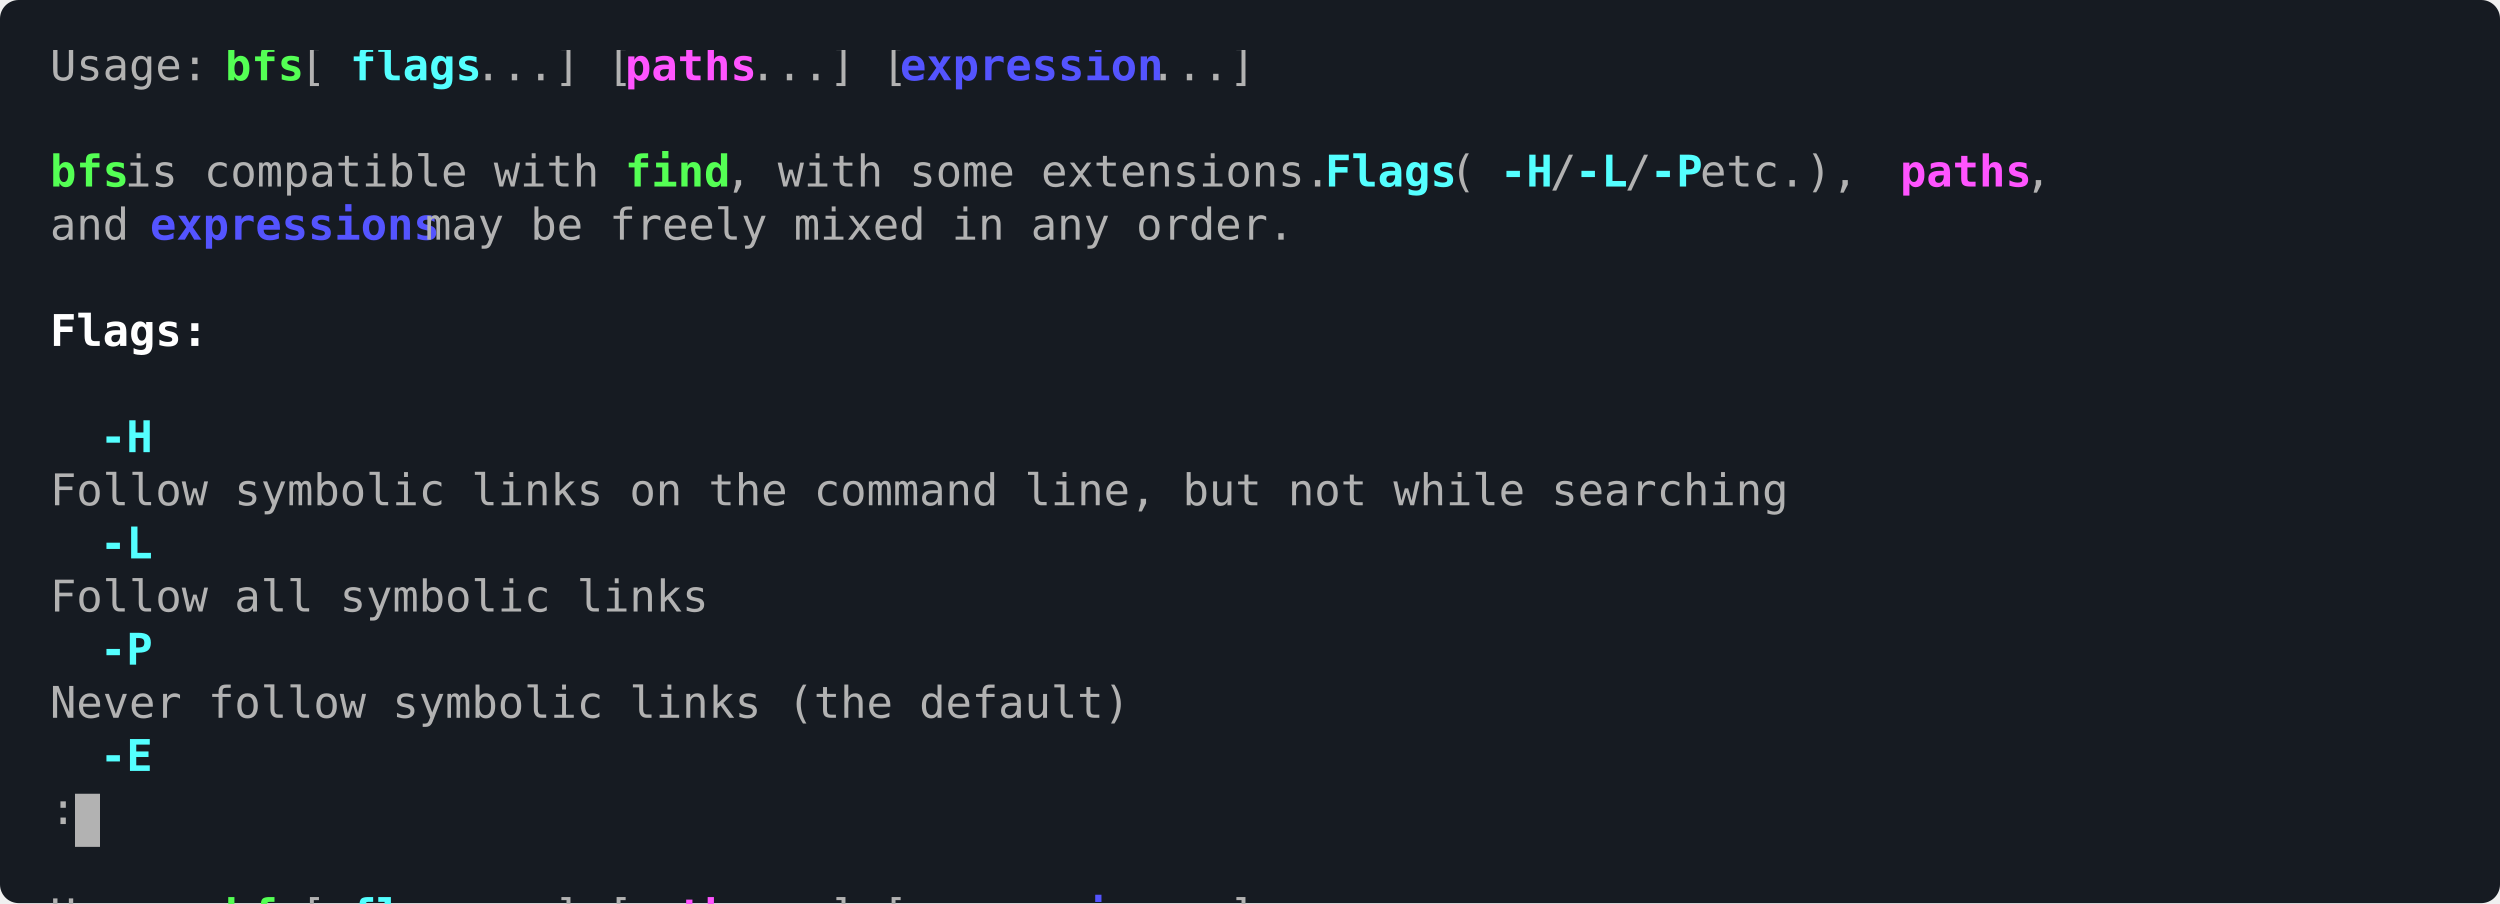
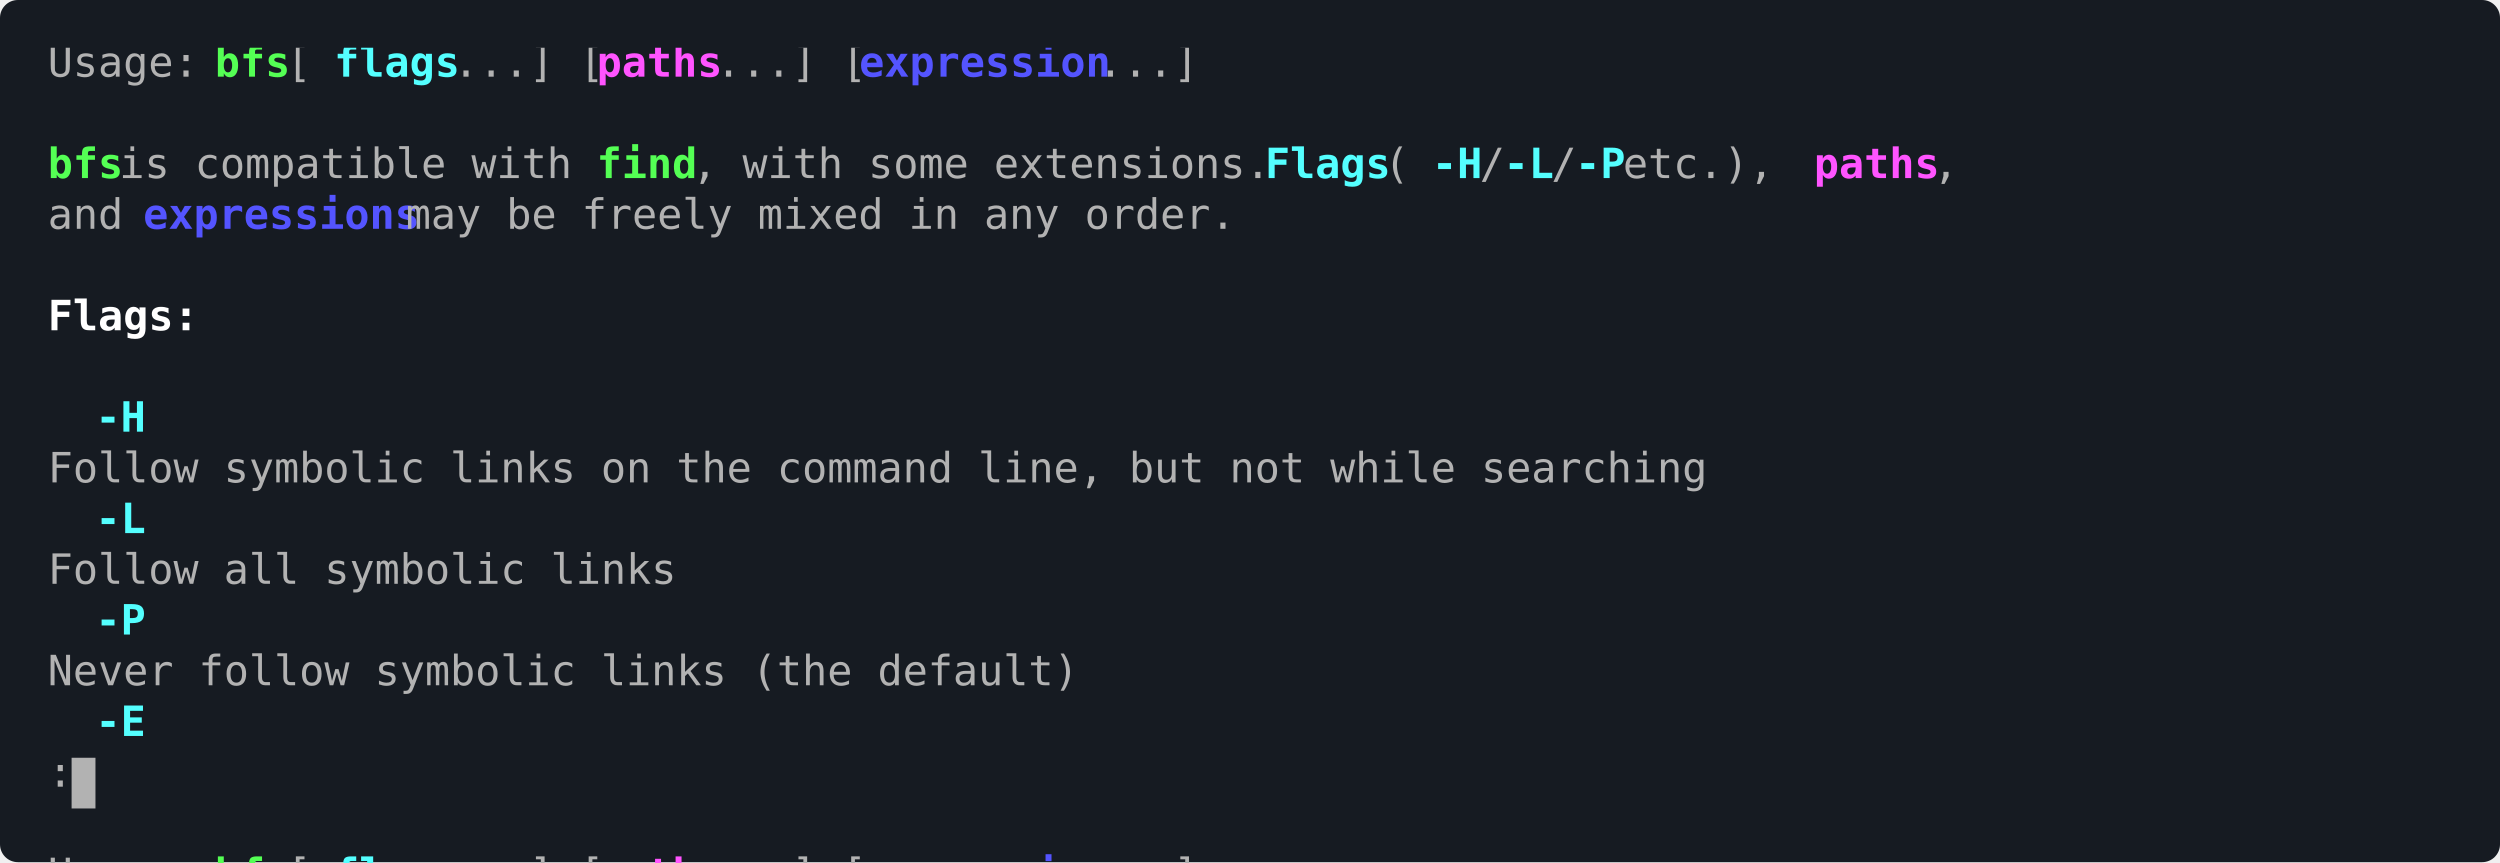
- <svg xmlns="http://www.w3.org/2000/svg" xmlns:ns1="https://github.com/nbedos/termtosvg" xmlns:xlink="http://www.w3.org/1999/xlink" id="terminal" baseProfile="full" viewBox="0 0 800 289" width="800" version="1.1">
+ <svg xmlns="http://www.w3.org/2000/svg" xmlns:ns1="https://github.com/nbedos/termtosvg" xmlns:xlink="http://www.w3.org/1999/xlink" id="terminal" baseProfile="full" viewBox="0 0 838 289" width="838" version="1.1">
  <defs>
    <ns1:template_settings>
      <ns1:screen_geometry columns="96" rows="15" />
      <ns1:animation type="css" />
    </ns1:template_settings>
    <style type="text/css" id="generated-style">#screen {
                font-family: 'DejaVu Sans Mono', monospace;
                font-style: normal;
                font-size: 14px;
            }

        text {
            dominant-baseline: text-before-edge;
            white-space: pre;
        }
    
            :root {
                --animation-duration: 18000ms;
            }

            @keyframes roll {
                0.000%{transform:translateY(0px)}
22.222%{transform:translateY(-272px)}
23.333%{transform:translateY(-544px)}
23.889%{transform:translateY(-816px)}
24.444%{transform:translateY(-1088px)}
27.222%{transform:translateY(-1360px)}
49.444%{transform:translateY(-1632px)}
50.000%{transform:translateY(-1904px)}
50.556%{transform:translateY(-2176px)}
51.111%{transform:translateY(-2448px)}
52.222%{transform:translateY(-2720px)}
52.778%{transform:translateY(-2992px)}
53.333%{transform:translateY(-3264px)}
53.889%{transform:translateY(-3536px)}
54.444%{transform:translateY(-3808px)}
55.556%{transform:translateY(-4080px)}
56.111%{transform:translateY(-4352px)}
56.667%{transform:translateY(-4624px)}
57.222%{transform:translateY(-4896px)}
57.778%{transform:translateY(-5168px)}
58.333%{transform:translateY(-5440px)}
58.889%{transform:translateY(-5712px)}
59.444%{transform:translateY(-5984px)}
60.556%{transform:translateY(-6256px)}
61.111%{transform:translateY(-6528px)}
61.667%{transform:translateY(-6800px)}
64.444%{transform:translateY(-7072px)}
86.667%{transform:translateY(-7344px)}
87.222%{transform:translateY(-7616px)}
87.778%{transform:translateY(-7888px)}
88.333%{transform:translateY(-8160px)}
89.444%{transform:translateY(-8432px)}
90.000%{transform:translateY(-8704px)}
91.111%{transform:translateY(-8976px)}
91.667%{transform:translateY(-9248px)}
94.444%{transform:translateY(-9520px)}
100.000%{transform:translateY(-9520px)}
            }

            #screen_view {
                animation-duration: 18000ms;
                animation-iteration-count:infinite;
                animation-name:roll;
                animation-timing-function: steps(1,end);
                animation-fill-mode: forwards;
            }
        
        </style>
    <style type="text/css" id="user-style">
            .foreground { fill: #b2b2b2; }
            .background { fill: #161b22; }
            .color0 { fill: #181818; }
            .color1 { fill: #b21818; }
            .color2 { fill: #18b218; }
            .color3 { fill: #b26818; }
            .color4 { fill: #1818b2; }
            .color5 { fill: #b218b2; }
            .color6 { fill: #18b2b2; }
            .color7 { fill: #b2b2b2; }
            .color8 { fill: #686868; }
            .color9 { fill: #ff5454; }
            .color10 { fill: #54ff54; }
            .color11 { fill: #ffff54; }
            .color12 { fill: #5454ff; }
            .color13 { fill: #ff54ff; }
            .color14 { fill: #54ffff; }
            .color15 { fill: #ffffff; }
        </style>
  </defs>
  <rect x="0" y="0" rx="6" width="100%" height="100%" fill="#161b22" />
  <svg x="16" y="16" id="screen" width="768" viewBox="0 0 768 257" preserveAspectRatio="xMidYMin meet">
    <rect class="background" height="100%" width="100%" x="0" y="0" />
    <defs>
      <g id="g1">
        <text x="0" textLength="56" class="foreground">Usage: </text>
        <text x="56" textLength="24" font-weight="bold" class="color10">bfs</text>
        <text x="80" textLength="16" class="foreground"> [</text>
        <text x="96" textLength="40" font-weight="bold" class="color14">flags</text>
        <text x="136" textLength="48" class="foreground">...] [</text>
        <text x="184" textLength="40" font-weight="bold" class="color13">paths</text>
        <text x="224" textLength="48" class="foreground">...] [</text>
        <text x="272" textLength="80" font-weight="bold" class="color12">expression</text>
        <text x="352" textLength="32" class="foreground">...]</text>
      </g>
      <g id="g2">
        <text x="0" textLength="24" font-weight="bold" class="color10">bfs</text>
        <text x="24" textLength="160" class="foreground"> is compatible with </text>
        <text x="184" textLength="32" font-weight="bold" class="color10">find</text>
        <text x="216" textLength="192" class="foreground">, with some extensions. </text>
        <text x="408" textLength="40" font-weight="bold" class="color14">Flags</text>
        <text x="448" textLength="16" class="foreground"> (</text>
        <text x="464" textLength="16" font-weight="bold" class="color14">-H</text>
        <text x="480" textLength="8" class="foreground">/</text>
        <text x="488" textLength="16" font-weight="bold" class="color14">-L</text>
        <text x="504" textLength="8" class="foreground">/</text>
        <text x="512" textLength="16" font-weight="bold" class="color14">-P</text>
        <text x="528" textLength="64" class="foreground"> etc.), </text>
        <text x="592" textLength="40" font-weight="bold" class="color13">paths</text>
        <text x="632" textLength="8" class="foreground">,</text>
      </g>
      <g id="g3">
        <text x="0" textLength="32" class="foreground">and </text>
        <text x="32" textLength="88" font-weight="bold" class="color12">expressions</text>
        <text x="120" textLength="272" class="foreground"> may be freely mixed in any order.</text>
      </g>
      <g id="g4">
        <text x="0" textLength="48" font-weight="bold" class="color15">Flags:</text>
      </g>
      <g id="g5">
        <text x="0" textLength="16" class="foreground">  </text>
        <text x="16" textLength="16" font-weight="bold" class="color14">-H</text>
      </g>
      <g id="g6">
        <text x="0" textLength="576" class="foreground">      Follow symbolic links on the command line, but not while searching</text>
      </g>
      <g id="g7">
        <text x="0" textLength="16" class="foreground">  </text>
        <text x="16" textLength="16" font-weight="bold" class="color14">-L</text>
      </g>
      <g id="g8">
        <text x="0" textLength="248" class="foreground">      Follow all symbolic links</text>
      </g>
      <g id="g9">
        <text x="0" textLength="16" class="foreground">  </text>
        <text x="16" textLength="16" font-weight="bold" class="color14">-P</text>
      </g>
      <g id="g10">
        <text x="0" textLength="376" class="foreground">      Never follow symbolic links (the default)</text>
      </g>
      <g id="g11">
        <text x="0" textLength="16" class="foreground">  </text>
        <text x="16" textLength="16" font-weight="bold" class="color14">-E</text>
      </g>
      <g id="g12">
        <text x="0" textLength="8" class="foreground">:</text>
        <text x="8" textLength="8" class="background"> </text>
        <text x="16" textLength="752" class="foreground">                                                                                              </text>
      </g>
      <g id="g13">
        <text x="0" textLength="8" font-weight="bold" class="color15">$</text>
        <text x="8" textLength="8" class="foreground"> </text>
        <text x="16" textLength="8" class="background"> </text>
        <text x="24" textLength="744" class="foreground">                                                                                             </text>
      </g>
      <g id="g14">
        <text x="0" textLength="8" font-weight="bold" class="color15">$</text>
        <text x="8" textLength="16" class="foreground"> b</text>
        <text x="24" textLength="8" class="background"> </text>
        <text x="32" textLength="736" class="foreground">                                                                                            </text>
      </g>
      <g id="g15">
        <text x="0" textLength="8" font-weight="bold" class="color15">$</text>
        <text x="8" textLength="24" class="foreground"> bf</text>
        <text x="32" textLength="8" class="background"> </text>
        <text x="40" textLength="728" class="foreground">                                                                                           </text>
      </g>
      <g id="g16">
        <text x="0" textLength="8" font-weight="bold" class="color15">$</text>
        <text x="8" textLength="8" class="foreground"> </text>
        <text x="16" textLength="24" font-weight="bold" class="color10">bfs</text>
        <text x="40" textLength="8" class="background"> </text>
        <text x="48" textLength="720" class="foreground">                                                                                          </text>
      </g>
      <g id="g17">
        <text x="0" textLength="8" font-weight="bold" class="color15">$</text>
        <text x="8" textLength="8" class="foreground"> </text>
        <text x="16" textLength="24" font-weight="bold" class="color10">bfs</text>
        <text x="40" textLength="728" class="foreground">                                                                                           </text>
      </g>
      <g id="g18">
        <text x="0" textLength="8" font-weight="bold" class="color12">.</text>
      </g>
      <g id="g19">
        <text x="0" textLength="16" font-weight="bold" class="color12">./</text>
        <text x="16" textLength="32" class="foreground">file</text>
      </g>
      <g id="g20">
        <text x="0" textLength="16" font-weight="bold" class="color12">./</text>
        <text x="16" textLength="32" font-weight="bold" class="color14">link</text>
      </g>
      <g id="g21">
        <text x="0" textLength="16" font-weight="bold" class="color12">./</text>
        <text x="16" textLength="88" font-weight="bold" class="color9">archive.zip</text>
      </g>
      <g id="g22">
        <text x="0" textLength="40" font-weight="bold" class="color12">./bin</text>
      </g>
      <g id="g23">
        <text x="0" textLength="56" font-weight="bold" class="color12">./songs</text>
      </g>
      <g id="g24">
        <text x="0" textLength="64" font-weight="bold" class="color12">./videos</text>
      </g>
      <g id="g25">
        <text x="0" textLength="48" font-weight="bold" class="color12">./bin/</text>
        <text x="48" textLength="56" font-weight="bold" class="color10">program</text>
      </g>
      <g id="g26">
        <text x="0" textLength="48" font-weight="bold" class="color12">./bin/</text>
        <text x="48" textLength="72" font-weight="bold" class="color10">script.sh</text>
      </g>
      <g id="g27">
        <text x="0" textLength="64" font-weight="bold" class="color12">./songs/</text>
        <text x="64" textLength="64" class="color6">song.mp3</text>
      </g>
      <g id="g28">
        <text x="0" textLength="64" font-weight="bold" class="color12">./songs/</text>
        <text x="64" textLength="72" class="color6">song.flac</text>
      </g>
      <g id="g29">
        <text x="0" textLength="72" font-weight="bold" class="color12">./videos/</text>
        <text x="72" textLength="72" font-weight="bold" class="color13">video.mp4</text>
      </g>
      <g id="g30">
        <text x="0" textLength="72" font-weight="bold" class="color12">./videos/</text>
        <text x="72" textLength="72" font-weight="bold" class="color13">video.mkv</text>
      </g>
      <g id="g31">
        <text x="0" textLength="8" font-weight="bold" class="color15">$</text>
        <text x="8" textLength="8" class="foreground"> </text>
        <text x="16" textLength="8" class="background"> </text>
      </g>
      <g id="g32">
        <text x="0" textLength="8" font-weight="bold" class="color15">$</text>
        <text x="8" textLength="16" class="foreground"> b</text>
        <text x="24" textLength="8" class="background"> </text>
      </g>
      <g id="g33">
        <text x="0" textLength="8" font-weight="bold" class="color15">$</text>
        <text x="8" textLength="24" class="foreground"> bf</text>
        <text x="32" textLength="8" class="background"> </text>
      </g>
      <g id="g34">
        <text x="0" textLength="8" font-weight="bold" class="color15">$</text>
        <text x="8" textLength="8" class="foreground"> </text>
        <text x="16" textLength="24" font-weight="bold" class="color10">bfs</text>
        <text x="40" textLength="8" class="background"> </text>
      </g>
      <g id="g35">
        <text x="0" textLength="8" font-weight="bold" class="color15">$</text>
        <text x="8" textLength="8" class="foreground"> </text>
        <text x="16" textLength="24" font-weight="bold" class="color10">bfs</text>
        <text x="40" textLength="8" class="foreground"> </text>
        <text x="48" textLength="8" class="background"> </text>
      </g>
      <g id="g36">
        <text x="0" textLength="8" font-weight="bold" class="color15">$</text>
        <text x="8" textLength="8" class="foreground"> </text>
        <text x="16" textLength="24" font-weight="bold" class="color10">bfs</text>
        <text x="40" textLength="8" class="foreground"> </text>
        <text x="48" textLength="8" font-weight="bold" class="color13">-</text>
        <text x="56" textLength="8" class="background"> </text>
      </g>
      <g id="g37">
        <text x="0" textLength="8" font-weight="bold" class="color15">$</text>
        <text x="8" textLength="8" class="foreground"> </text>
        <text x="16" textLength="24" font-weight="bold" class="color10">bfs</text>
        <text x="40" textLength="24" class="foreground"> -n</text>
        <text x="64" textLength="8" class="background"> </text>
      </g>
      <g id="g38">
        <text x="0" textLength="8" font-weight="bold" class="color15">$</text>
        <text x="8" textLength="8" class="foreground"> </text>
        <text x="16" textLength="24" font-weight="bold" class="color10">bfs</text>
        <text x="40" textLength="32" class="foreground"> -no</text>
        <text x="72" textLength="8" class="background"> </text>
      </g>
      <g id="g39">
        <text x="0" textLength="8" font-weight="bold" class="color15">$</text>
        <text x="8" textLength="8" class="foreground"> </text>
        <text x="16" textLength="24" font-weight="bold" class="color10">bfs</text>
        <text x="40" textLength="8" class="foreground"> </text>
        <text x="48" textLength="32" font-weight="bold" class="color9">-not</text>
        <text x="80" textLength="8" class="background"> </text>
      </g>
      <g id="g40">
        <text x="0" textLength="8" font-weight="bold" class="color15">$</text>
        <text x="8" textLength="8" class="foreground"> </text>
        <text x="16" textLength="24" font-weight="bold" class="color10">bfs</text>
        <text x="40" textLength="8" class="foreground"> </text>
        <text x="48" textLength="32" font-weight="bold" class="color9">-not</text>
        <text x="80" textLength="8" class="foreground"> </text>
        <text x="88" textLength="8" class="background"> </text>
      </g>
      <g id="g41">
        <text x="0" textLength="8" font-weight="bold" class="color15">$</text>
        <text x="8" textLength="8" class="foreground"> </text>
        <text x="16" textLength="24" font-weight="bold" class="color10">bfs</text>
        <text x="40" textLength="8" class="foreground"> </text>
        <text x="48" textLength="32" font-weight="bold" class="color9">-not</text>
        <text x="80" textLength="8" class="foreground"> </text>
        <text x="88" textLength="8" font-weight="bold" class="color13">-</text>
        <text x="96" textLength="8" class="background"> </text>
      </g>
      <g id="g42">
        <text x="0" textLength="8" font-weight="bold" class="color15">$</text>
        <text x="8" textLength="8" class="foreground"> </text>
        <text x="16" textLength="24" font-weight="bold" class="color10">bfs</text>
        <text x="40" textLength="8" class="foreground"> </text>
        <text x="48" textLength="32" font-weight="bold" class="color9">-not</text>
        <text x="80" textLength="24" class="foreground"> -t</text>
        <text x="104" textLength="8" class="background"> </text>
      </g>
      <g id="g43">
        <text x="0" textLength="8" font-weight="bold" class="color15">$</text>
        <text x="8" textLength="8" class="foreground"> </text>
        <text x="16" textLength="24" font-weight="bold" class="color10">bfs</text>
        <text x="40" textLength="8" class="foreground"> </text>
        <text x="48" textLength="32" font-weight="bold" class="color9">-not</text>
        <text x="80" textLength="32" class="foreground"> -ty</text>
        <text x="112" textLength="8" class="background"> </text>
      </g>
      <g id="g44">
        <text x="0" textLength="8" font-weight="bold" class="color15">$</text>
        <text x="8" textLength="8" class="foreground"> </text>
        <text x="16" textLength="24" font-weight="bold" class="color10">bfs</text>
        <text x="40" textLength="8" class="foreground"> </text>
        <text x="48" textLength="32" font-weight="bold" class="color9">-not</text>
        <text x="80" textLength="40" class="foreground"> -typ</text>
        <text x="120" textLength="8" class="background"> </text>
      </g>
      <g id="g45">
        <text x="0" textLength="8" font-weight="bold" class="color15">$</text>
        <text x="8" textLength="8" class="foreground"> </text>
        <text x="16" textLength="24" font-weight="bold" class="color10">bfs</text>
        <text x="40" textLength="8" class="foreground"> </text>
        <text x="48" textLength="32" font-weight="bold" class="color9">-not</text>
        <text x="80" textLength="8" class="foreground"> </text>
        <text x="88" textLength="40" font-weight="bold" class="color12">-type</text>
        <text x="128" textLength="8" class="background"> </text>
      </g>
      <g id="g46">
        <text x="0" textLength="8" font-weight="bold" class="color15">$</text>
        <text x="8" textLength="8" class="foreground"> </text>
        <text x="16" textLength="24" font-weight="bold" class="color10">bfs</text>
        <text x="40" textLength="8" class="foreground"> </text>
        <text x="48" textLength="32" font-weight="bold" class="color9">-not</text>
        <text x="80" textLength="8" class="foreground"> </text>
        <text x="88" textLength="40" font-weight="bold" class="color12">-type</text>
        <text x="128" textLength="8" class="foreground"> </text>
        <text x="136" textLength="8" class="background"> </text>
      </g>
      <g id="g47">
        <text x="0" textLength="8" font-weight="bold" class="color15">$</text>
        <text x="8" textLength="8" class="foreground"> </text>
        <text x="16" textLength="24" font-weight="bold" class="color10">bfs</text>
        <text x="40" textLength="8" class="foreground"> </text>
        <text x="48" textLength="32" font-weight="bold" class="color9">-not</text>
        <text x="80" textLength="8" class="foreground"> </text>
        <text x="88" textLength="40" font-weight="bold" class="color12">-type</text>
        <text x="128" textLength="8" class="foreground"> </text>
        <text x="136" textLength="8" font-weight="bold" class="color15">d</text>
        <text x="144" textLength="8" class="background"> </text>
      </g>
      <g id="g48">
        <text x="0" textLength="8" font-weight="bold" class="color15">$</text>
        <text x="8" textLength="8" class="foreground"> </text>
        <text x="16" textLength="24" font-weight="bold" class="color10">bfs</text>
        <text x="40" textLength="8" class="foreground"> </text>
        <text x="48" textLength="32" font-weight="bold" class="color9">-not</text>
        <text x="80" textLength="8" class="foreground"> </text>
        <text x="88" textLength="40" font-weight="bold" class="color12">-type</text>
        <text x="128" textLength="8" class="foreground"> </text>
        <text x="136" textLength="8" font-weight="bold" class="color15">d</text>
        <text x="144" textLength="8" class="foreground"> </text>
        <text x="152" textLength="8" class="background"> </text>
      </g>
      <g id="g49">
        <text x="0" textLength="8" font-weight="bold" class="color15">$</text>
        <text x="8" textLength="8" class="foreground"> </text>
        <text x="16" textLength="24" font-weight="bold" class="color10">bfs</text>
        <text x="40" textLength="8" class="foreground"> </text>
        <text x="48" textLength="32" font-weight="bold" class="color9">-not</text>
        <text x="80" textLength="8" class="foreground"> </text>
        <text x="88" textLength="40" font-weight="bold" class="color12">-type</text>
        <text x="128" textLength="8" class="foreground"> </text>
        <text x="136" textLength="8" font-weight="bold" class="color15">d</text>
        <text x="144" textLength="8" class="foreground"> </text>
        <text x="152" textLength="8" font-weight="bold" class="color13">-</text>
        <text x="160" textLength="8" class="background"> </text>
      </g>
      <g id="g50">
        <text x="0" textLength="8" font-weight="bold" class="color15">$</text>
        <text x="8" textLength="8" class="foreground"> </text>
        <text x="16" textLength="24" font-weight="bold" class="color10">bfs</text>
        <text x="40" textLength="8" class="foreground"> </text>
        <text x="48" textLength="32" font-weight="bold" class="color9">-not</text>
        <text x="80" textLength="8" class="foreground"> </text>
        <text x="88" textLength="40" font-weight="bold" class="color12">-type</text>
        <text x="128" textLength="8" class="foreground"> </text>
        <text x="136" textLength="8" font-weight="bold" class="color15">d</text>
        <text x="144" textLength="24" class="foreground"> -l</text>
        <text x="168" textLength="8" class="background"> </text>
      </g>
      <g id="g51">
        <text x="0" textLength="8" font-weight="bold" class="color15">$</text>
        <text x="8" textLength="8" class="foreground"> </text>
        <text x="16" textLength="24" font-weight="bold" class="color10">bfs</text>
        <text x="40" textLength="8" class="foreground"> </text>
        <text x="48" textLength="32" font-weight="bold" class="color9">-not</text>
        <text x="80" textLength="8" class="foreground"> </text>
        <text x="88" textLength="40" font-weight="bold" class="color12">-type</text>
        <text x="128" textLength="8" class="foreground"> </text>
        <text x="136" textLength="8" font-weight="bold" class="color15">d</text>
        <text x="144" textLength="8" class="foreground"> </text>
        <text x="152" textLength="24" font-weight="bold" class="color12">-ls</text>
        <text x="176" textLength="8" class="background"> </text>
      </g>
      <g id="g52">
        <text x="0" textLength="8" font-weight="bold" class="color15">$</text>
        <text x="8" textLength="8" class="foreground"> </text>
        <text x="16" textLength="24" font-weight="bold" class="color10">bfs</text>
        <text x="40" textLength="8" class="foreground"> </text>
        <text x="48" textLength="32" font-weight="bold" class="color9">-not</text>
        <text x="80" textLength="8" class="foreground"> </text>
        <text x="88" textLength="40" font-weight="bold" class="color12">-type</text>
        <text x="128" textLength="8" class="foreground"> </text>
        <text x="136" textLength="8" font-weight="bold" class="color15">d</text>
        <text x="144" textLength="8" class="foreground"> </text>
        <text x="152" textLength="24" font-weight="bold" class="color12">-ls</text>
      </g>
      <g id="g53">
        <text x="0" textLength="600" class="foreground"> 26037588      4 -rw-r-----   1  tavianator users        1337 Mar  2 20:28 </text>
        <text x="600" textLength="16" font-weight="bold" class="color12">./</text>
        <text x="616" textLength="32" class="foreground">file</text>
      </g>
      <g id="g54">
        <text x="0" textLength="600" class="foreground"> 26037589      4 lrwxrwxrwx   1  tavianator users           9 Mar  2 20:28 </text>
        <text x="600" textLength="16" font-weight="bold" class="color12">./</text>
        <text x="616" textLength="32" font-weight="bold" class="color14">link</text>
        <text x="648" textLength="32" class="foreground"> -&gt; </text>
        <text x="680" textLength="40" font-weight="bold" class="color12">/dev/</text>
        <text x="720" textLength="32" font-weight="bold" class="color11">null</text>
      </g>
      <g id="g55">
        <text x="0" textLength="600" class="foreground"> 26037590     72 -rw-r-----   1  tavianator users       70568 Mar  2 20:28 </text>
        <text x="600" textLength="16" font-weight="bold" class="color12">./</text>
        <text x="616" textLength="88" font-weight="bold" class="color9">archive.zip</text>
      </g>
      <g id="g56">
        <text x="0" textLength="600" class="foreground"> 26037594    156 -rwxr-x---   1  tavianator users      158296 Mar  2 20:28 </text>
        <text x="600" textLength="48" font-weight="bold" class="color12">./bin/</text>
        <text x="648" textLength="56" font-weight="bold" class="color10">program</text>
      </g>
      <g id="g57">
        <text x="0" textLength="600" class="foreground"> 26037595     56 -rwxr-x---   1  tavianator users       53753 Mar  2 20:28 </text>
        <text x="600" textLength="48" font-weight="bold" class="color12">./bin/</text>
        <text x="648" textLength="72" font-weight="bold" class="color10">script.sh</text>
      </g>
      <g id="g58">
        <text x="0" textLength="600" class="foreground"> 26037596   4992 -rw-r-----   1  tavianator users     5111174 Mar  2 20:28 </text>
        <text x="600" textLength="64" font-weight="bold" class="color12">./songs/</text>
        <text x="664" textLength="64" class="color6">song.mp3</text>
      </g>
      <g id="g59">
        <text x="0" textLength="600" class="foreground"> 26037597  25452 -rw-r-----   1  tavianator users    26061823 Mar  2 20:28 </text>
        <text x="600" textLength="64" font-weight="bold" class="color12">./songs/</text>
        <text x="664" textLength="72" class="color6">song.flac</text>
      </g>
      <g id="g60">
        <text x="0" textLength="600" class="foreground"> 26037598  83676 -rw-r-----   1  tavianator users    85680223 Mar  2 20:28 </text>
        <text x="600" textLength="72" font-weight="bold" class="color12">./videos/</text>
        <text x="672" textLength="72" font-weight="bold" class="color13">video.mp4</text>
      </g>
      <g id="g61">
        <text x="0" textLength="600" class="foreground"> 26037599  94900 -rw-r-----   1  tavianator users    97175783 Mar  2 20:28 </text>
        <text x="600" textLength="72" font-weight="bold" class="color12">./videos/</text>
        <text x="672" textLength="72" font-weight="bold" class="color13">video.mkv</text>
      </g>
      <g id="g62">
        <text x="0" textLength="8" font-weight="bold" class="color15">$</text>
        <text x="8" textLength="8" class="foreground"> </text>
        <text x="16" textLength="24" font-weight="bold" class="color10">bfs</text>
        <text x="40" textLength="32" class="foreground"> -he</text>
        <text x="72" textLength="8" class="background"> </text>
      </g>
      <g id="g63">
        <text x="0" textLength="8" font-weight="bold" class="color15">$</text>
        <text x="8" textLength="8" class="foreground"> </text>
        <text x="16" textLength="24" font-weight="bold" class="color10">bfs</text>
        <text x="40" textLength="40" class="foreground"> -hel</text>
        <text x="80" textLength="8" class="background"> </text>
      </g>
      <g id="g64">
        <text x="0" textLength="8" font-weight="bold" class="color15">$</text>
        <text x="8" textLength="8" class="foreground"> </text>
        <text x="16" textLength="24" font-weight="bold" class="color10">bfs</text>
        <text x="40" textLength="8" class="foreground"> </text>
        <text x="48" textLength="40" font-weight="bold" class="color12">-help</text>
        <text x="88" textLength="8" class="background"> </text>
      </g>
    </defs>
    <g id="screen_view">
      <g>
        <use xlink:href="#g1" y="0" />
        <use xlink:href="#g2" y="34" />
        <use xlink:href="#g3" y="51" />
        <use xlink:href="#g4" y="85" />
        <use xlink:href="#g5" y="119" />
        <use xlink:href="#g6" y="136" />
        <use xlink:href="#g7" y="153" />
        <use xlink:href="#g8" y="170" />
        <use xlink:href="#g9" y="187" />
        <use xlink:href="#g10" y="204" />
        <use xlink:href="#g11" y="221" />
        <rect x="8" y="238" width="8" height="17" class="foreground" />
        <use xlink:href="#g12" y="238" />
      </g>
      <g>
        <use xlink:href="#g1" y="272" />
        <use xlink:href="#g2" y="306" />
        <use xlink:href="#g3" y="323" />
        <use xlink:href="#g4" y="357" />
        <use xlink:href="#g5" y="391" />
        <use xlink:href="#g6" y="408" />
        <use xlink:href="#g7" y="425" />
        <use xlink:href="#g8" y="442" />
        <use xlink:href="#g9" y="459" />
        <use xlink:href="#g10" y="476" />
        <use xlink:href="#g11" y="493" />
        <rect x="16" y="510" width="8" height="17" class="foreground" />
        <use xlink:href="#g13" y="510" />
      </g>
      <g>
        <use xlink:href="#g1" y="544" />
        <use xlink:href="#g2" y="578" />
        <use xlink:href="#g3" y="595" />
        <use xlink:href="#g4" y="629" />
        <use xlink:href="#g5" y="663" />
        <use xlink:href="#g6" y="680" />
        <use xlink:href="#g7" y="697" />
        <use xlink:href="#g8" y="714" />
        <use xlink:href="#g9" y="731" />
        <use xlink:href="#g10" y="748" />
        <use xlink:href="#g11" y="765" />
        <rect x="24" y="782" width="8" height="17" class="foreground" />
        <use xlink:href="#g14" y="782" />
      </g>
      <g>
        <use xlink:href="#g1" y="816" />
        <use xlink:href="#g2" y="850" />
        <use xlink:href="#g3" y="867" />
        <use xlink:href="#g4" y="901" />
        <use xlink:href="#g5" y="935" />
        <use xlink:href="#g6" y="952" />
        <use xlink:href="#g7" y="969" />
        <use xlink:href="#g8" y="986" />
        <use xlink:href="#g9" y="1003" />
        <use xlink:href="#g10" y="1020" />
        <use xlink:href="#g11" y="1037" />
        <rect x="32" y="1054" width="8" height="17" class="foreground" />
        <use xlink:href="#g15" y="1054" />
      </g>
      <g>
        <use xlink:href="#g1" y="1088" />
        <use xlink:href="#g2" y="1122" />
        <use xlink:href="#g3" y="1139" />
        <use xlink:href="#g4" y="1173" />
        <use xlink:href="#g5" y="1207" />
        <use xlink:href="#g6" y="1224" />
        <use xlink:href="#g7" y="1241" />
        <use xlink:href="#g8" y="1258" />
        <use xlink:href="#g9" y="1275" />
        <use xlink:href="#g10" y="1292" />
        <use xlink:href="#g11" y="1309" />
        <rect x="40" y="1326" width="8" height="17" class="foreground" />
        <use xlink:href="#g16" y="1326" />
      </g>
      <g>
        <use xlink:href="#g17" y="1360" />
        <use xlink:href="#g18" y="1377" />
        <use xlink:href="#g19" y="1394" />
        <use xlink:href="#g20" y="1411" />
        <use xlink:href="#g21" y="1428" />
        <use xlink:href="#g22" y="1445" />
        <use xlink:href="#g23" y="1462" />
        <use xlink:href="#g24" y="1479" />
        <use xlink:href="#g25" y="1496" />
        <use xlink:href="#g26" y="1513" />
        <use xlink:href="#g27" y="1530" />
        <use xlink:href="#g28" y="1547" />
        <use xlink:href="#g29" y="1564" />
        <use xlink:href="#g30" y="1581" />
        <rect x="16" y="1598" width="8" height="17" class="foreground" />
        <use xlink:href="#g31" y="1598" />
      </g>
      <g>
        <use xlink:href="#g17" y="1632" />
        <use xlink:href="#g18" y="1649" />
        <use xlink:href="#g19" y="1666" />
        <use xlink:href="#g20" y="1683" />
        <use xlink:href="#g21" y="1700" />
        <use xlink:href="#g22" y="1717" />
        <use xlink:href="#g23" y="1734" />
        <use xlink:href="#g24" y="1751" />
        <use xlink:href="#g25" y="1768" />
        <use xlink:href="#g26" y="1785" />
        <use xlink:href="#g27" y="1802" />
        <use xlink:href="#g28" y="1819" />
        <use xlink:href="#g29" y="1836" />
        <use xlink:href="#g30" y="1853" />
        <rect x="24" y="1870" width="8" height="17" class="foreground" />
        <use xlink:href="#g32" y="1870" />
      </g>
      <g>
        <use xlink:href="#g17" y="1904" />
        <use xlink:href="#g18" y="1921" />
        <use xlink:href="#g19" y="1938" />
        <use xlink:href="#g20" y="1955" />
        <use xlink:href="#g21" y="1972" />
        <use xlink:href="#g22" y="1989" />
        <use xlink:href="#g23" y="2006" />
        <use xlink:href="#g24" y="2023" />
        <use xlink:href="#g25" y="2040" />
        <use xlink:href="#g26" y="2057" />
        <use xlink:href="#g27" y="2074" />
        <use xlink:href="#g28" y="2091" />
        <use xlink:href="#g29" y="2108" />
        <use xlink:href="#g30" y="2125" />
        <rect x="32" y="2142" width="8" height="17" class="foreground" />
        <use xlink:href="#g33" y="2142" />
      </g>
      <g>
        <use xlink:href="#g17" y="2176" />
        <use xlink:href="#g18" y="2193" />
        <use xlink:href="#g19" y="2210" />
        <use xlink:href="#g20" y="2227" />
        <use xlink:href="#g21" y="2244" />
        <use xlink:href="#g22" y="2261" />
        <use xlink:href="#g23" y="2278" />
        <use xlink:href="#g24" y="2295" />
        <use xlink:href="#g25" y="2312" />
        <use xlink:href="#g26" y="2329" />
        <use xlink:href="#g27" y="2346" />
        <use xlink:href="#g28" y="2363" />
        <use xlink:href="#g29" y="2380" />
        <use xlink:href="#g30" y="2397" />
        <rect x="40" y="2414" width="8" height="17" class="foreground" />
        <use xlink:href="#g34" y="2414" />
      </g>
      <g>
        <use xlink:href="#g17" y="2448" />
        <use xlink:href="#g18" y="2465" />
        <use xlink:href="#g19" y="2482" />
        <use xlink:href="#g20" y="2499" />
        <use xlink:href="#g21" y="2516" />
        <use xlink:href="#g22" y="2533" />
        <use xlink:href="#g23" y="2550" />
        <use xlink:href="#g24" y="2567" />
        <use xlink:href="#g25" y="2584" />
        <use xlink:href="#g26" y="2601" />
        <use xlink:href="#g27" y="2618" />
        <use xlink:href="#g28" y="2635" />
        <use xlink:href="#g29" y="2652" />
        <use xlink:href="#g30" y="2669" />
        <rect x="48" y="2686" width="8" height="17" class="foreground" />
        <use xlink:href="#g35" y="2686" />
      </g>
      <g>
        <use xlink:href="#g17" y="2720" />
        <use xlink:href="#g18" y="2737" />
        <use xlink:href="#g19" y="2754" />
        <use xlink:href="#g20" y="2771" />
        <use xlink:href="#g21" y="2788" />
        <use xlink:href="#g22" y="2805" />
        <use xlink:href="#g23" y="2822" />
        <use xlink:href="#g24" y="2839" />
        <use xlink:href="#g25" y="2856" />
        <use xlink:href="#g26" y="2873" />
        <use xlink:href="#g27" y="2890" />
        <use xlink:href="#g28" y="2907" />
        <use xlink:href="#g29" y="2924" />
        <use xlink:href="#g30" y="2941" />
        <rect x="56" y="2958" width="8" height="17" class="foreground" />
        <use xlink:href="#g36" y="2958" />
      </g>
      <g>
        <use xlink:href="#g17" y="2992" />
        <use xlink:href="#g18" y="3009" />
        <use xlink:href="#g19" y="3026" />
        <use xlink:href="#g20" y="3043" />
        <use xlink:href="#g21" y="3060" />
        <use xlink:href="#g22" y="3077" />
        <use xlink:href="#g23" y="3094" />
        <use xlink:href="#g24" y="3111" />
        <use xlink:href="#g25" y="3128" />
        <use xlink:href="#g26" y="3145" />
        <use xlink:href="#g27" y="3162" />
        <use xlink:href="#g28" y="3179" />
        <use xlink:href="#g29" y="3196" />
        <use xlink:href="#g30" y="3213" />
        <rect x="64" y="3230" width="8" height="17" class="foreground" />
        <use xlink:href="#g37" y="3230" />
      </g>
      <g>
        <use xlink:href="#g17" y="3264" />
        <use xlink:href="#g18" y="3281" />
        <use xlink:href="#g19" y="3298" />
        <use xlink:href="#g20" y="3315" />
        <use xlink:href="#g21" y="3332" />
        <use xlink:href="#g22" y="3349" />
        <use xlink:href="#g23" y="3366" />
        <use xlink:href="#g24" y="3383" />
        <use xlink:href="#g25" y="3400" />
        <use xlink:href="#g26" y="3417" />
        <use xlink:href="#g27" y="3434" />
        <use xlink:href="#g28" y="3451" />
        <use xlink:href="#g29" y="3468" />
        <use xlink:href="#g30" y="3485" />
        <rect x="72" y="3502" width="8" height="17" class="foreground" />
        <use xlink:href="#g38" y="3502" />
      </g>
      <g>
        <use xlink:href="#g17" y="3536" />
        <use xlink:href="#g18" y="3553" />
        <use xlink:href="#g19" y="3570" />
        <use xlink:href="#g20" y="3587" />
        <use xlink:href="#g21" y="3604" />
        <use xlink:href="#g22" y="3621" />
        <use xlink:href="#g23" y="3638" />
        <use xlink:href="#g24" y="3655" />
        <use xlink:href="#g25" y="3672" />
        <use xlink:href="#g26" y="3689" />
        <use xlink:href="#g27" y="3706" />
        <use xlink:href="#g28" y="3723" />
        <use xlink:href="#g29" y="3740" />
        <use xlink:href="#g30" y="3757" />
        <rect x="80" y="3774" width="8" height="17" class="foreground" />
        <use xlink:href="#g39" y="3774" />
      </g>
      <g>
        <use xlink:href="#g17" y="3808" />
        <use xlink:href="#g18" y="3825" />
        <use xlink:href="#g19" y="3842" />
        <use xlink:href="#g20" y="3859" />
        <use xlink:href="#g21" y="3876" />
        <use xlink:href="#g22" y="3893" />
        <use xlink:href="#g23" y="3910" />
        <use xlink:href="#g24" y="3927" />
        <use xlink:href="#g25" y="3944" />
        <use xlink:href="#g26" y="3961" />
        <use xlink:href="#g27" y="3978" />
        <use xlink:href="#g28" y="3995" />
        <use xlink:href="#g29" y="4012" />
        <use xlink:href="#g30" y="4029" />
        <rect x="88" y="4046" width="8" height="17" class="foreground" />
        <use xlink:href="#g40" y="4046" />
      </g>
      <g>
        <use xlink:href="#g17" y="4080" />
        <use xlink:href="#g18" y="4097" />
        <use xlink:href="#g19" y="4114" />
        <use xlink:href="#g20" y="4131" />
        <use xlink:href="#g21" y="4148" />
        <use xlink:href="#g22" y="4165" />
        <use xlink:href="#g23" y="4182" />
        <use xlink:href="#g24" y="4199" />
        <use xlink:href="#g25" y="4216" />
        <use xlink:href="#g26" y="4233" />
        <use xlink:href="#g27" y="4250" />
        <use xlink:href="#g28" y="4267" />
        <use xlink:href="#g29" y="4284" />
        <use xlink:href="#g30" y="4301" />
        <rect x="96" y="4318" width="8" height="17" class="foreground" />
        <use xlink:href="#g41" y="4318" />
      </g>
      <g>
        <use xlink:href="#g17" y="4352" />
        <use xlink:href="#g18" y="4369" />
        <use xlink:href="#g19" y="4386" />
        <use xlink:href="#g20" y="4403" />
        <use xlink:href="#g21" y="4420" />
        <use xlink:href="#g22" y="4437" />
        <use xlink:href="#g23" y="4454" />
        <use xlink:href="#g24" y="4471" />
        <use xlink:href="#g25" y="4488" />
        <use xlink:href="#g26" y="4505" />
        <use xlink:href="#g27" y="4522" />
        <use xlink:href="#g28" y="4539" />
        <use xlink:href="#g29" y="4556" />
        <use xlink:href="#g30" y="4573" />
        <rect x="104" y="4590" width="8" height="17" class="foreground" />
        <use xlink:href="#g42" y="4590" />
      </g>
      <g>
        <use xlink:href="#g17" y="4624" />
        <use xlink:href="#g18" y="4641" />
        <use xlink:href="#g19" y="4658" />
        <use xlink:href="#g20" y="4675" />
        <use xlink:href="#g21" y="4692" />
        <use xlink:href="#g22" y="4709" />
        <use xlink:href="#g23" y="4726" />
        <use xlink:href="#g24" y="4743" />
        <use xlink:href="#g25" y="4760" />
        <use xlink:href="#g26" y="4777" />
        <use xlink:href="#g27" y="4794" />
        <use xlink:href="#g28" y="4811" />
        <use xlink:href="#g29" y="4828" />
        <use xlink:href="#g30" y="4845" />
        <rect x="112" y="4862" width="8" height="17" class="foreground" />
        <use xlink:href="#g43" y="4862" />
      </g>
      <g>
        <use xlink:href="#g17" y="4896" />
        <use xlink:href="#g18" y="4913" />
        <use xlink:href="#g19" y="4930" />
        <use xlink:href="#g20" y="4947" />
        <use xlink:href="#g21" y="4964" />
        <use xlink:href="#g22" y="4981" />
        <use xlink:href="#g23" y="4998" />
        <use xlink:href="#g24" y="5015" />
        <use xlink:href="#g25" y="5032" />
        <use xlink:href="#g26" y="5049" />
        <use xlink:href="#g27" y="5066" />
        <use xlink:href="#g28" y="5083" />
        <use xlink:href="#g29" y="5100" />
        <use xlink:href="#g30" y="5117" />
        <rect x="120" y="5134" width="8" height="17" class="foreground" />
        <use xlink:href="#g44" y="5134" />
      </g>
      <g>
        <use xlink:href="#g17" y="5168" />
        <use xlink:href="#g18" y="5185" />
        <use xlink:href="#g19" y="5202" />
        <use xlink:href="#g20" y="5219" />
        <use xlink:href="#g21" y="5236" />
        <use xlink:href="#g22" y="5253" />
        <use xlink:href="#g23" y="5270" />
        <use xlink:href="#g24" y="5287" />
        <use xlink:href="#g25" y="5304" />
        <use xlink:href="#g26" y="5321" />
        <use xlink:href="#g27" y="5338" />
        <use xlink:href="#g28" y="5355" />
        <use xlink:href="#g29" y="5372" />
        <use xlink:href="#g30" y="5389" />
        <rect x="128" y="5406" width="8" height="17" class="foreground" />
        <use xlink:href="#g45" y="5406" />
      </g>
      <g>
        <use xlink:href="#g17" y="5440" />
        <use xlink:href="#g18" y="5457" />
        <use xlink:href="#g19" y="5474" />
        <use xlink:href="#g20" y="5491" />
        <use xlink:href="#g21" y="5508" />
        <use xlink:href="#g22" y="5525" />
        <use xlink:href="#g23" y="5542" />
        <use xlink:href="#g24" y="5559" />
        <use xlink:href="#g25" y="5576" />
        <use xlink:href="#g26" y="5593" />
        <use xlink:href="#g27" y="5610" />
        <use xlink:href="#g28" y="5627" />
        <use xlink:href="#g29" y="5644" />
        <use xlink:href="#g30" y="5661" />
        <rect x="136" y="5678" width="8" height="17" class="foreground" />
        <use xlink:href="#g46" y="5678" />
      </g>
      <g>
        <use xlink:href="#g17" y="5712" />
        <use xlink:href="#g18" y="5729" />
        <use xlink:href="#g19" y="5746" />
        <use xlink:href="#g20" y="5763" />
        <use xlink:href="#g21" y="5780" />
        <use xlink:href="#g22" y="5797" />
        <use xlink:href="#g23" y="5814" />
        <use xlink:href="#g24" y="5831" />
        <use xlink:href="#g25" y="5848" />
        <use xlink:href="#g26" y="5865" />
        <use xlink:href="#g27" y="5882" />
        <use xlink:href="#g28" y="5899" />
        <use xlink:href="#g29" y="5916" />
        <use xlink:href="#g30" y="5933" />
        <rect x="144" y="5950" width="8" height="17" class="foreground" />
        <use xlink:href="#g47" y="5950" />
      </g>
      <g>
        <use xlink:href="#g17" y="5984" />
        <use xlink:href="#g18" y="6001" />
        <use xlink:href="#g19" y="6018" />
        <use xlink:href="#g20" y="6035" />
        <use xlink:href="#g21" y="6052" />
        <use xlink:href="#g22" y="6069" />
        <use xlink:href="#g23" y="6086" />
        <use xlink:href="#g24" y="6103" />
        <use xlink:href="#g25" y="6120" />
        <use xlink:href="#g26" y="6137" />
        <use xlink:href="#g27" y="6154" />
        <use xlink:href="#g28" y="6171" />
        <use xlink:href="#g29" y="6188" />
        <use xlink:href="#g30" y="6205" />
        <rect x="152" y="6222" width="8" height="17" class="foreground" />
        <use xlink:href="#g48" y="6222" />
      </g>
      <g>
        <use xlink:href="#g17" y="6256" />
        <use xlink:href="#g18" y="6273" />
        <use xlink:href="#g19" y="6290" />
        <use xlink:href="#g20" y="6307" />
        <use xlink:href="#g21" y="6324" />
        <use xlink:href="#g22" y="6341" />
        <use xlink:href="#g23" y="6358" />
        <use xlink:href="#g24" y="6375" />
        <use xlink:href="#g25" y="6392" />
        <use xlink:href="#g26" y="6409" />
        <use xlink:href="#g27" y="6426" />
        <use xlink:href="#g28" y="6443" />
        <use xlink:href="#g29" y="6460" />
        <use xlink:href="#g30" y="6477" />
        <rect x="160" y="6494" width="8" height="17" class="foreground" />
        <use xlink:href="#g49" y="6494" />
      </g>
      <g>
        <use xlink:href="#g17" y="6528" />
        <use xlink:href="#g18" y="6545" />
        <use xlink:href="#g19" y="6562" />
        <use xlink:href="#g20" y="6579" />
        <use xlink:href="#g21" y="6596" />
        <use xlink:href="#g22" y="6613" />
        <use xlink:href="#g23" y="6630" />
        <use xlink:href="#g24" y="6647" />
        <use xlink:href="#g25" y="6664" />
        <use xlink:href="#g26" y="6681" />
        <use xlink:href="#g27" y="6698" />
        <use xlink:href="#g28" y="6715" />
        <use xlink:href="#g29" y="6732" />
        <use xlink:href="#g30" y="6749" />
        <rect x="168" y="6766" width="8" height="17" class="foreground" />
        <use xlink:href="#g50" y="6766" />
      </g>
      <g>
        <use xlink:href="#g17" y="6800" />
        <use xlink:href="#g18" y="6817" />
        <use xlink:href="#g19" y="6834" />
        <use xlink:href="#g20" y="6851" />
        <use xlink:href="#g21" y="6868" />
        <use xlink:href="#g22" y="6885" />
        <use xlink:href="#g23" y="6902" />
        <use xlink:href="#g24" y="6919" />
        <use xlink:href="#g25" y="6936" />
        <use xlink:href="#g26" y="6953" />
        <use xlink:href="#g27" y="6970" />
        <use xlink:href="#g28" y="6987" />
        <use xlink:href="#g29" y="7004" />
        <use xlink:href="#g30" y="7021" />
        <rect x="176" y="7038" width="8" height="17" class="foreground" />
        <use xlink:href="#g51" y="7038" />
      </g>
      <g>
        <use xlink:href="#g27" y="7072" />
        <use xlink:href="#g28" y="7089" />
        <use xlink:href="#g29" y="7106" />
        <use xlink:href="#g30" y="7123" />
        <use xlink:href="#g52" y="7140" />
        <use xlink:href="#g53" y="7157" />
        <rect x="720" y="7174" width="32" height="17" class="color0" />
        <use xlink:href="#g54" y="7174" />
        <use xlink:href="#g55" y="7191" />
        <use xlink:href="#g56" y="7208" />
        <use xlink:href="#g57" y="7225" />
        <use xlink:href="#g58" y="7242" />
        <use xlink:href="#g59" y="7259" />
        <use xlink:href="#g60" y="7276" />
        <use xlink:href="#g61" y="7293" />
        <rect x="16" y="7310" width="8" height="17" class="foreground" />
        <use xlink:href="#g31" y="7310" />
      </g>
      <g>
        <use xlink:href="#g27" y="7344" />
        <use xlink:href="#g28" y="7361" />
        <use xlink:href="#g29" y="7378" />
        <use xlink:href="#g30" y="7395" />
        <use xlink:href="#g52" y="7412" />
        <use xlink:href="#g53" y="7429" />
        <rect x="720" y="7446" width="32" height="17" class="color0" />
        <use xlink:href="#g54" y="7446" />
        <use xlink:href="#g55" y="7463" />
        <use xlink:href="#g56" y="7480" />
        <use xlink:href="#g57" y="7497" />
        <use xlink:href="#g58" y="7514" />
        <use xlink:href="#g59" y="7531" />
        <use xlink:href="#g60" y="7548" />
        <use xlink:href="#g61" y="7565" />
        <rect x="24" y="7582" width="8" height="17" class="foreground" />
        <use xlink:href="#g32" y="7582" />
      </g>
      <g>
        <use xlink:href="#g27" y="7616" />
        <use xlink:href="#g28" y="7633" />
        <use xlink:href="#g29" y="7650" />
        <use xlink:href="#g30" y="7667" />
        <use xlink:href="#g52" y="7684" />
        <use xlink:href="#g53" y="7701" />
        <rect x="720" y="7718" width="32" height="17" class="color0" />
        <use xlink:href="#g54" y="7718" />
        <use xlink:href="#g55" y="7735" />
        <use xlink:href="#g56" y="7752" />
        <use xlink:href="#g57" y="7769" />
        <use xlink:href="#g58" y="7786" />
        <use xlink:href="#g59" y="7803" />
        <use xlink:href="#g60" y="7820" />
        <use xlink:href="#g61" y="7837" />
        <rect x="32" y="7854" width="8" height="17" class="foreground" />
        <use xlink:href="#g33" y="7854" />
      </g>
      <g>
        <use xlink:href="#g27" y="7888" />
        <use xlink:href="#g28" y="7905" />
        <use xlink:href="#g29" y="7922" />
        <use xlink:href="#g30" y="7939" />
        <use xlink:href="#g52" y="7956" />
        <use xlink:href="#g53" y="7973" />
        <rect x="720" y="7990" width="32" height="17" class="color0" />
        <use xlink:href="#g54" y="7990" />
        <use xlink:href="#g55" y="8007" />
        <use xlink:href="#g56" y="8024" />
        <use xlink:href="#g57" y="8041" />
        <use xlink:href="#g58" y="8058" />
        <use xlink:href="#g59" y="8075" />
        <use xlink:href="#g60" y="8092" />
        <use xlink:href="#g61" y="8109" />
        <rect x="40" y="8126" width="8" height="17" class="foreground" />
        <use xlink:href="#g34" y="8126" />
      </g>
      <g>
        <use xlink:href="#g27" y="8160" />
        <use xlink:href="#g28" y="8177" />
        <use xlink:href="#g29" y="8194" />
        <use xlink:href="#g30" y="8211" />
        <use xlink:href="#g52" y="8228" />
        <use xlink:href="#g53" y="8245" />
        <rect x="720" y="8262" width="32" height="17" class="color0" />
        <use xlink:href="#g54" y="8262" />
        <use xlink:href="#g55" y="8279" />
        <use xlink:href="#g56" y="8296" />
        <use xlink:href="#g57" y="8313" />
        <use xlink:href="#g58" y="8330" />
        <use xlink:href="#g59" y="8347" />
        <use xlink:href="#g60" y="8364" />
        <use xlink:href="#g61" y="8381" />
        <rect x="48" y="8398" width="8" height="17" class="foreground" />
        <use xlink:href="#g35" y="8398" />
      </g>
      <g>
        <use xlink:href="#g27" y="8432" />
        <use xlink:href="#g28" y="8449" />
        <use xlink:href="#g29" y="8466" />
        <use xlink:href="#g30" y="8483" />
        <use xlink:href="#g52" y="8500" />
        <use xlink:href="#g53" y="8517" />
        <rect x="720" y="8534" width="32" height="17" class="color0" />
        <use xlink:href="#g54" y="8534" />
        <use xlink:href="#g55" y="8551" />
        <use xlink:href="#g56" y="8568" />
        <use xlink:href="#g57" y="8585" />
        <use xlink:href="#g58" y="8602" />
        <use xlink:href="#g59" y="8619" />
        <use xlink:href="#g60" y="8636" />
        <use xlink:href="#g61" y="8653" />
        <rect x="56" y="8670" width="8" height="17" class="foreground" />
        <use xlink:href="#g36" y="8670" />
      </g>
      <g>
        <use xlink:href="#g27" y="8704" />
        <use xlink:href="#g28" y="8721" />
        <use xlink:href="#g29" y="8738" />
        <use xlink:href="#g30" y="8755" />
        <use xlink:href="#g52" y="8772" />
        <use xlink:href="#g53" y="8789" />
        <rect x="720" y="8806" width="32" height="17" class="color0" />
        <use xlink:href="#g54" y="8806" />
        <use xlink:href="#g55" y="8823" />
        <use xlink:href="#g56" y="8840" />
        <use xlink:href="#g57" y="8857" />
        <use xlink:href="#g58" y="8874" />
        <use xlink:href="#g59" y="8891" />
        <use xlink:href="#g60" y="8908" />
        <use xlink:href="#g61" y="8925" />
        <rect x="72" y="8942" width="8" height="17" class="foreground" />
        <use xlink:href="#g62" y="8942" />
      </g>
      <g>
        <use xlink:href="#g27" y="8976" />
        <use xlink:href="#g28" y="8993" />
        <use xlink:href="#g29" y="9010" />
        <use xlink:href="#g30" y="9027" />
        <use xlink:href="#g52" y="9044" />
        <use xlink:href="#g53" y="9061" />
        <rect x="720" y="9078" width="32" height="17" class="color0" />
        <use xlink:href="#g54" y="9078" />
        <use xlink:href="#g55" y="9095" />
        <use xlink:href="#g56" y="9112" />
        <use xlink:href="#g57" y="9129" />
        <use xlink:href="#g58" y="9146" />
        <use xlink:href="#g59" y="9163" />
        <use xlink:href="#g60" y="9180" />
        <use xlink:href="#g61" y="9197" />
        <rect x="80" y="9214" width="8" height="17" class="foreground" />
        <use xlink:href="#g63" y="9214" />
      </g>
      <g>
        <use xlink:href="#g27" y="9248" />
        <use xlink:href="#g28" y="9265" />
        <use xlink:href="#g29" y="9282" />
        <use xlink:href="#g30" y="9299" />
        <use xlink:href="#g52" y="9316" />
        <use xlink:href="#g53" y="9333" />
        <rect x="720" y="9350" width="32" height="17" class="color0" />
        <use xlink:href="#g54" y="9350" />
        <use xlink:href="#g55" y="9367" />
        <use xlink:href="#g56" y="9384" />
        <use xlink:href="#g57" y="9401" />
        <use xlink:href="#g58" y="9418" />
        <use xlink:href="#g59" y="9435" />
        <use xlink:href="#g60" y="9452" />
        <use xlink:href="#g61" y="9469" />
        <rect x="88" y="9486" width="8" height="17" class="foreground" />
        <use xlink:href="#g64" y="9486" />
      </g>
      <g>
        <use xlink:href="#g1" y="9520" />
        <use xlink:href="#g2" y="9554" />
        <use xlink:href="#g3" y="9571" />
        <use xlink:href="#g4" y="9605" />
        <use xlink:href="#g5" y="9639" />
        <use xlink:href="#g6" y="9656" />
        <use xlink:href="#g7" y="9673" />
        <use xlink:href="#g8" y="9690" />
        <use xlink:href="#g9" y="9707" />
        <use xlink:href="#g10" y="9724" />
        <use xlink:href="#g11" y="9741" />
        <rect x="8" y="9758" width="8" height="17" class="foreground" />
        <use xlink:href="#g12" y="9758" />
      </g>
    </g>
  </svg>
</svg>
